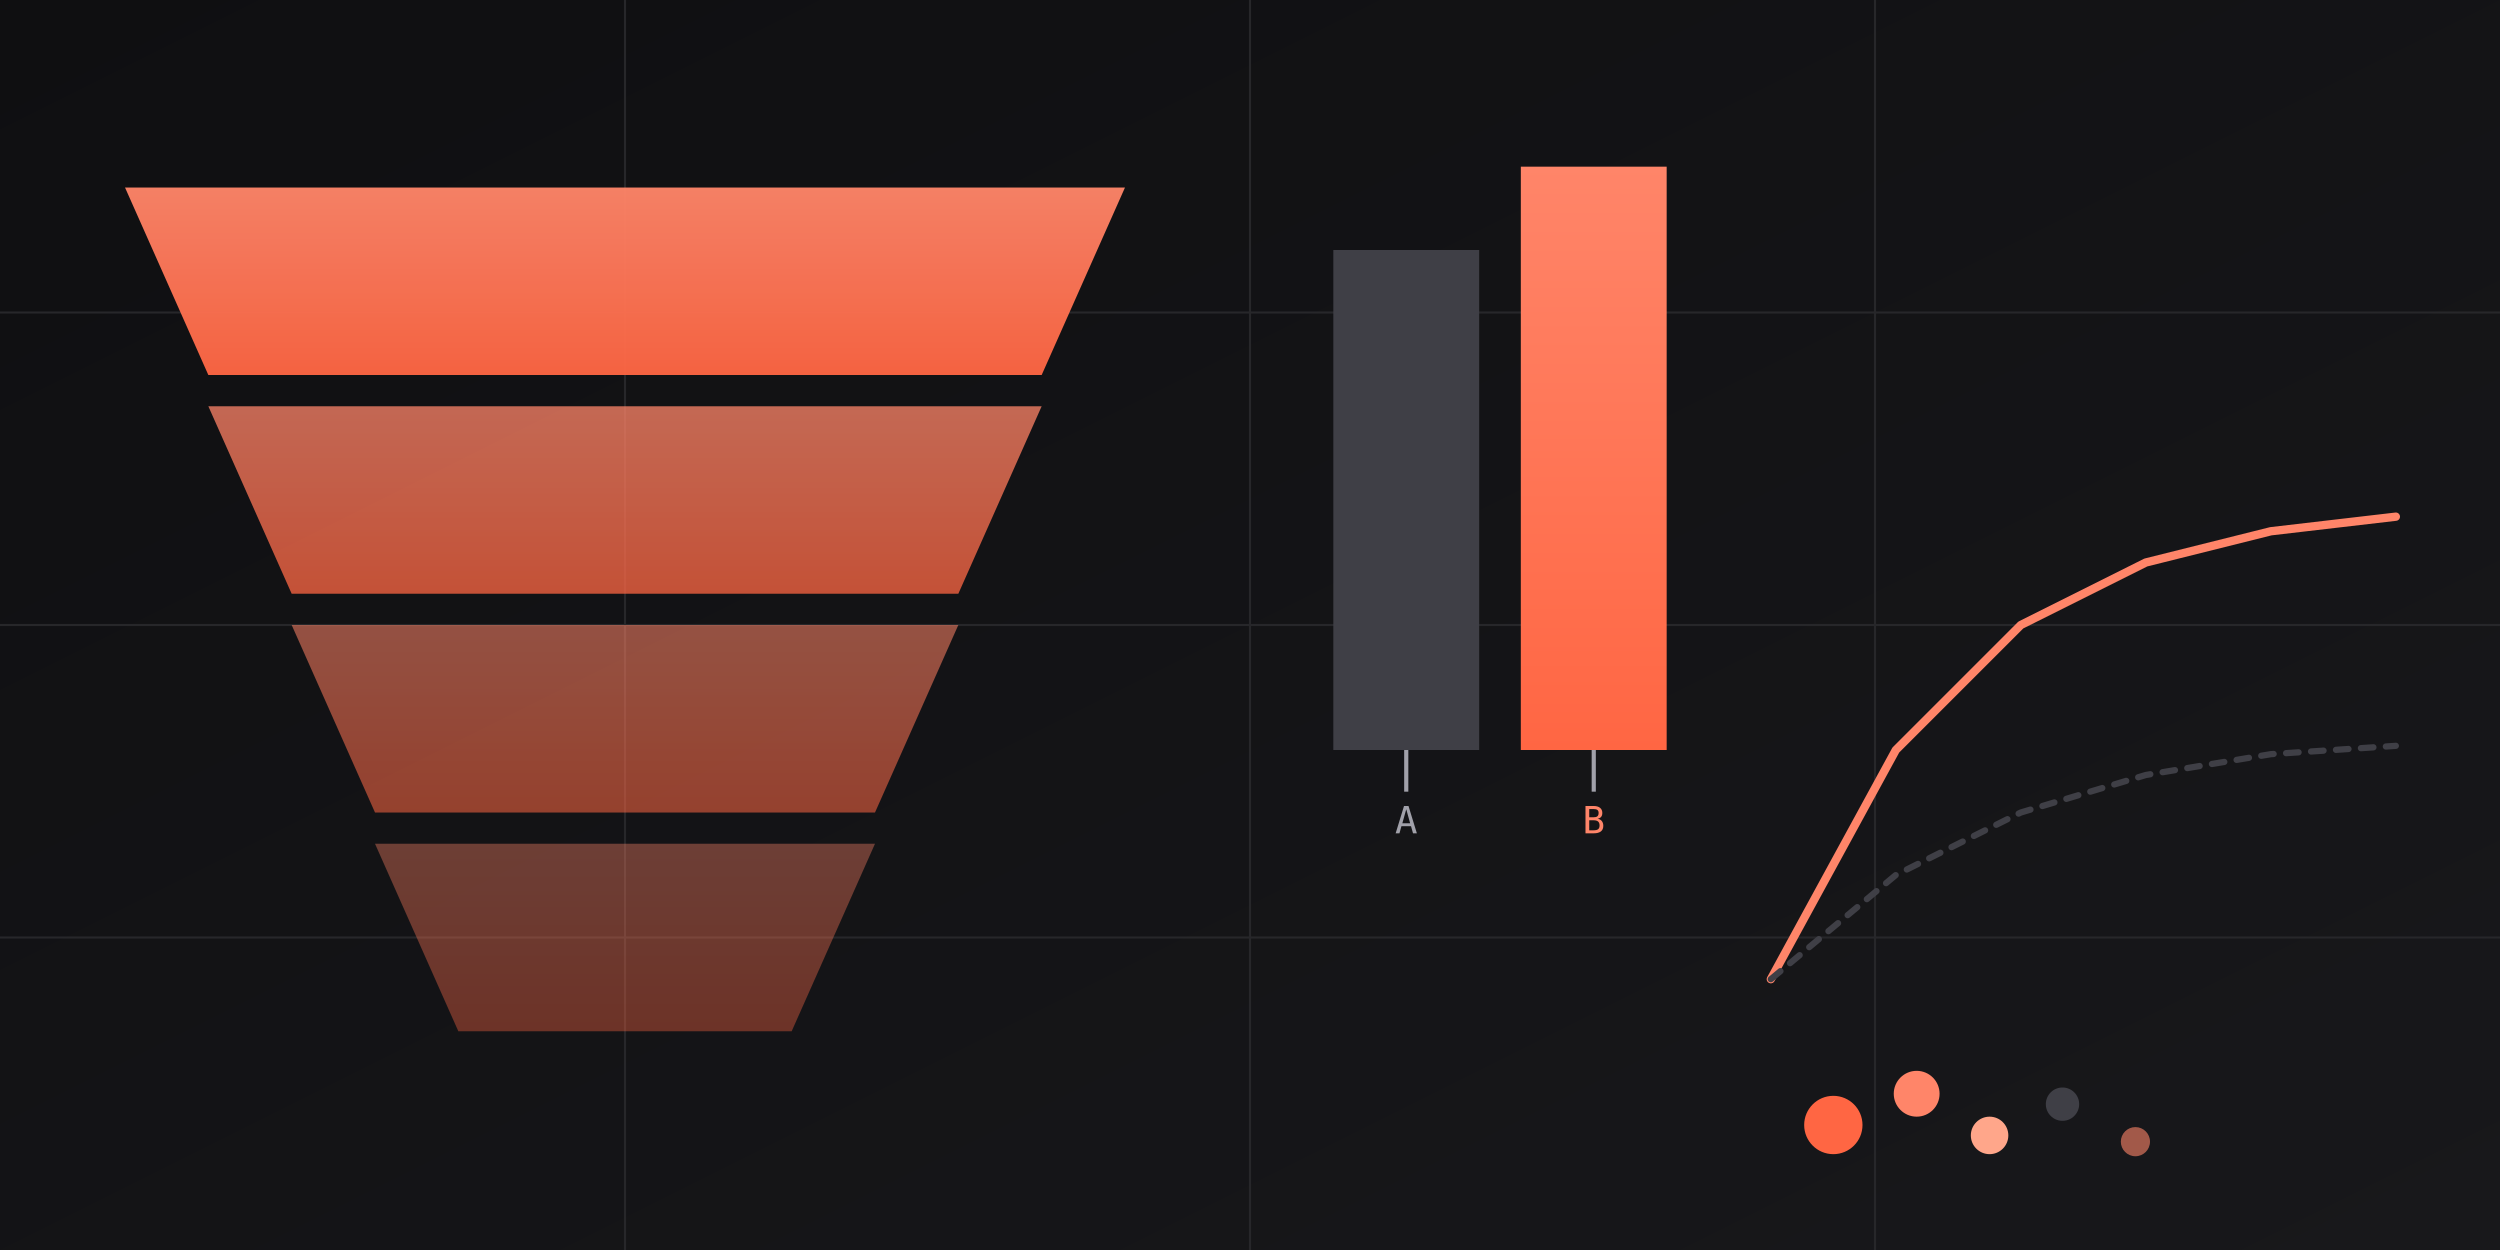
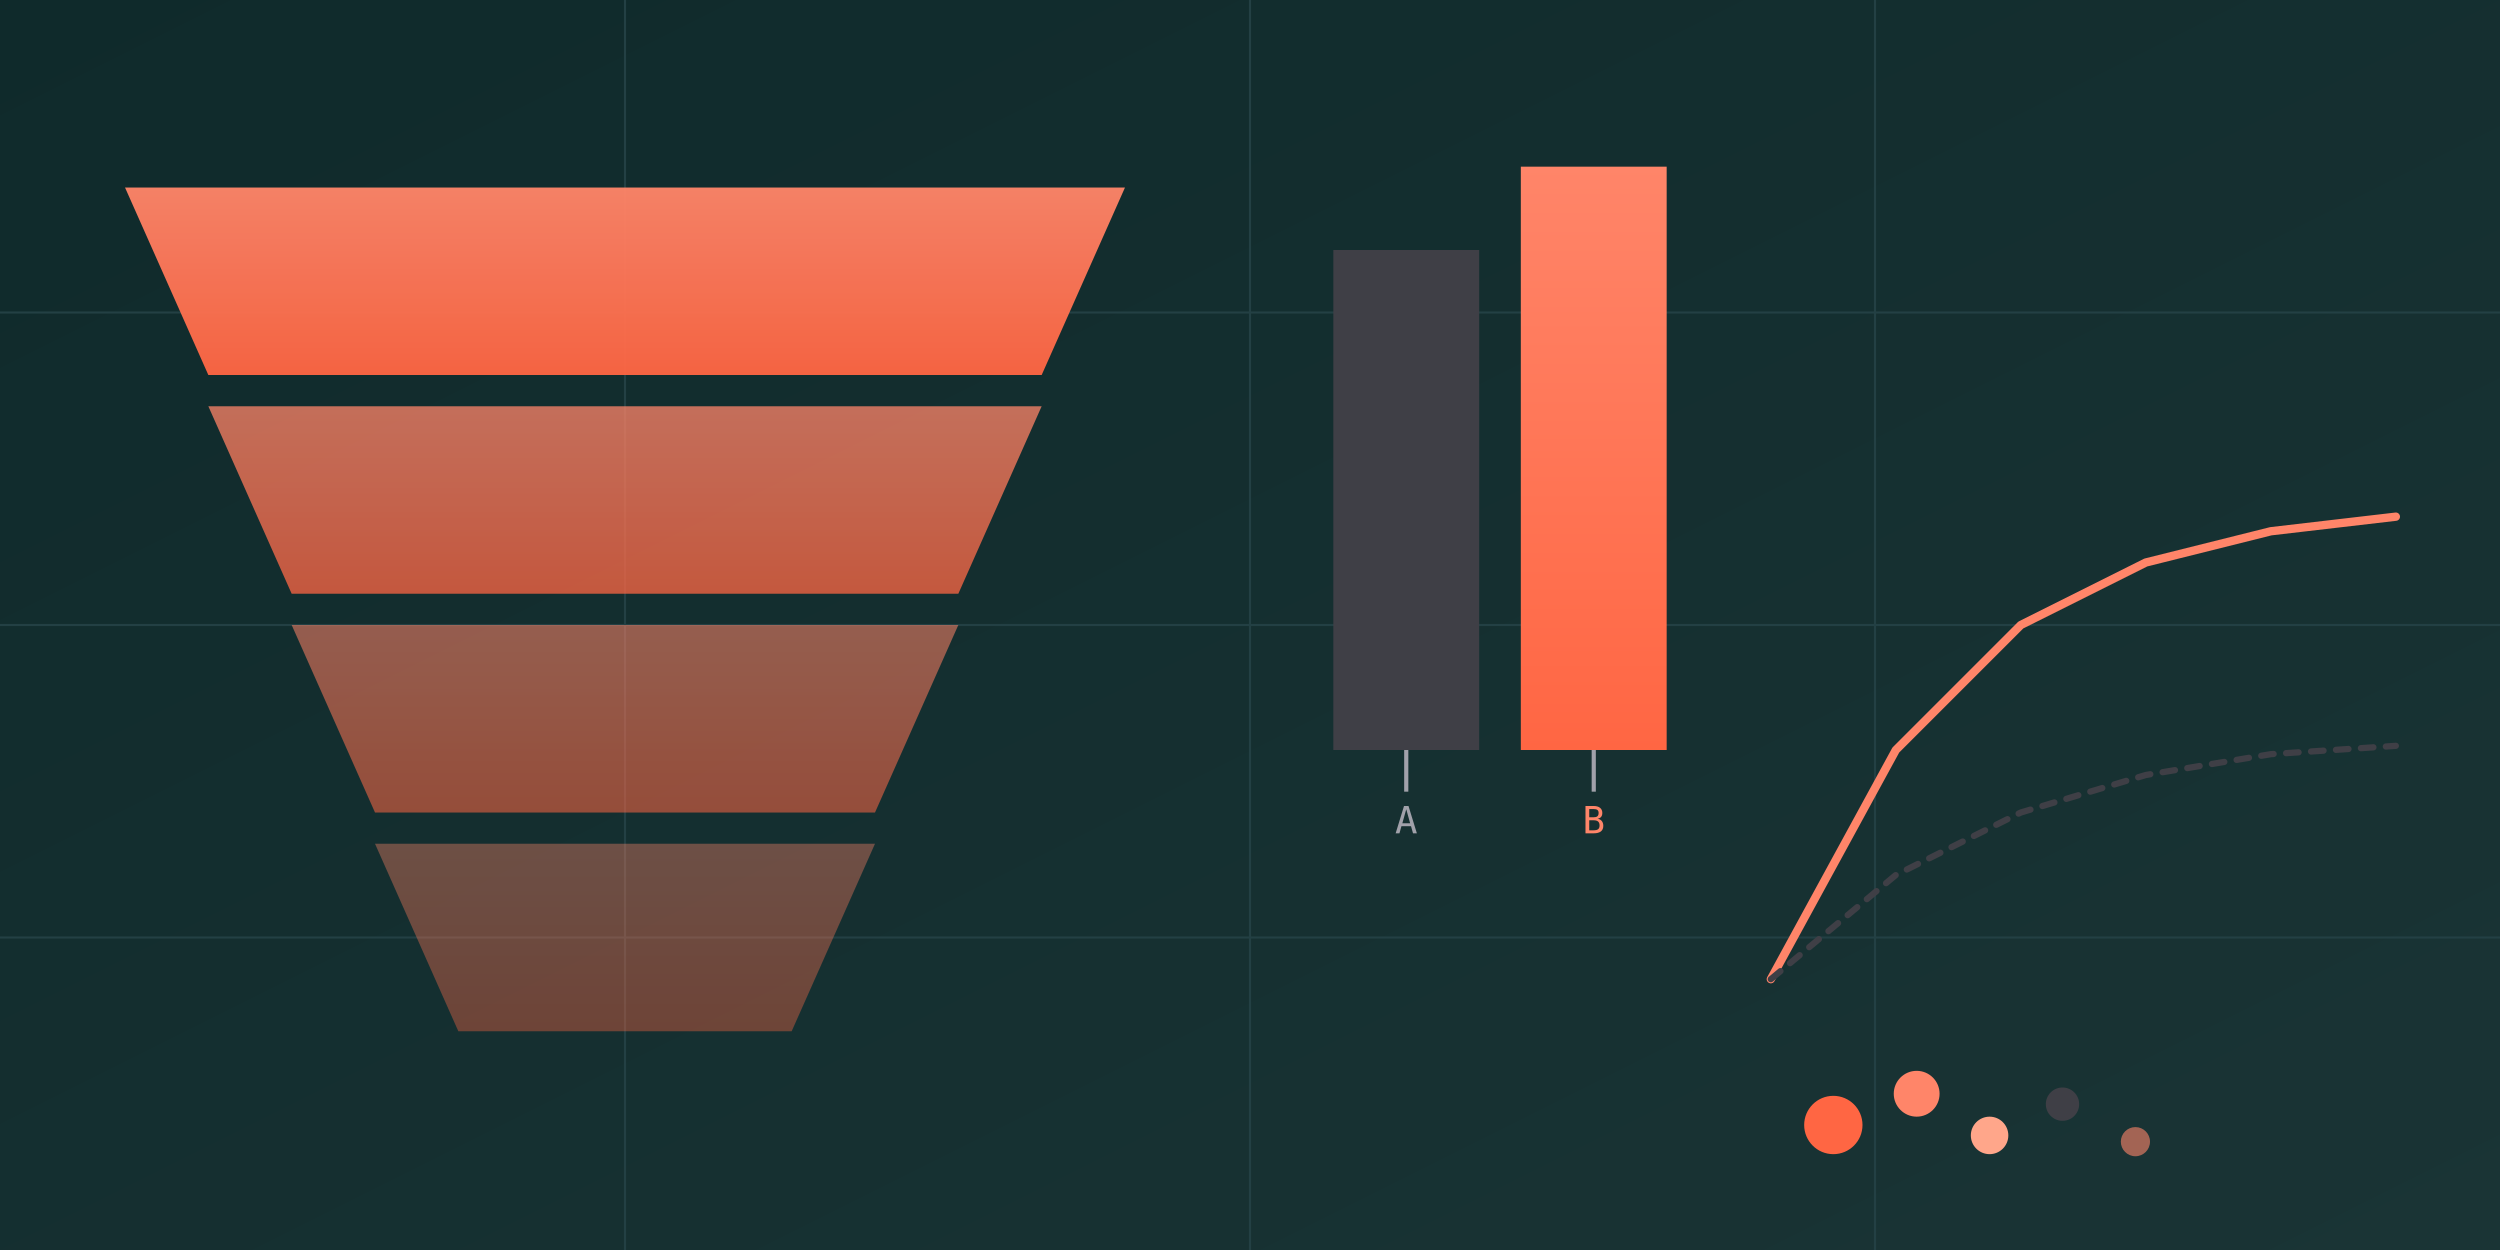
<svg xmlns="http://www.w3.org/2000/svg" viewBox="0 0 1200 600" role="img" aria-label="Volta Neobank analytics: funnel, A/B test, retention, segmentation">
  <defs>
    <linearGradient id="bg" x1="0" y1="0" x2="1" y2="1">
-       <stop offset="0" stop-color="#0f0f11" />
-       <stop offset="1" stop-color="#18181b" />
+       <stop offset="0" stop-color="#0f2a2b" />
+       <stop offset="1" stop-color="#1a3435" />
    </linearGradient>
    <linearGradient id="accent" x1="0" y1="0" x2="0" y2="1">
      <stop offset="0" stop-color="#ff8569" />
      <stop offset="1" stop-color="#ff6643" />
    </linearGradient>
  </defs>
  <rect width="1200" height="600" fill="url(#bg)" />
-   <g stroke="#27272a" stroke-width="1">
+   <g stroke="#234044" stroke-width="1">
    <line x1="0" y1="150" x2="1200" y2="150" />
    <line x1="0" y1="300" x2="1200" y2="300" />
    <line x1="0" y1="450" x2="1200" y2="450" />
    <line x1="300" y1="0" x2="300" y2="600" />
    <line x1="600" y1="0" x2="600" y2="600" />
    <line x1="900" y1="0" x2="900" y2="600" />
  </g>
  <g>
    <polygon points="60,90 540,90 500,180 100,180" fill="url(#accent)" opacity="0.95" />
    <polygon points="100,195 500,195 460,285 140,285" fill="url(#accent)" opacity="0.75" />
    <polygon points="140,300 460,300 420,390 180,390" fill="url(#accent)" opacity="0.55" />
    <polygon points="180,405 420,405 380,495 220,495" fill="url(#accent)" opacity="0.38" />
  </g>
  <g>
    <rect x="640" y="120" width="70" height="240" fill="#3f3f46" />
    <rect x="730" y="80" width="70" height="280" fill="url(#accent)" />
    <line x1="675" y1="360" x2="675" y2="380" stroke="#a1a1aa" stroke-width="2" />
    <line x1="765" y1="360" x2="765" y2="380" stroke="#a1a1aa" stroke-width="2" />
    <text x="675" y="400" font-family="SF Mono, Monaco, monospace" font-size="18" fill="#a1a1aa" text-anchor="middle">A</text>
    <text x="765" y="400" font-family="SF Mono, Monaco, monospace" font-size="18" fill="#ff8569" text-anchor="middle">B</text>
  </g>
  <polyline points="850,470 910,360 970,300 1030,270 1090,255 1150,248" fill="none" stroke="#ff8569" stroke-width="4" stroke-linecap="round" stroke-linejoin="round" />
  <polyline points="850,470 910,420 970,390 1030,372 1090,362 1150,358" fill="none" stroke="#3f3f46" stroke-width="3" stroke-dasharray="6 6" stroke-linecap="round" />
  <g>
    <circle cx="880" cy="540" r="14" fill="#ff6643" />
    <circle cx="920" cy="525" r="11" fill="#ff8569" />
    <circle cx="955" cy="545" r="9" fill="#ffa68a" />
    <circle cx="990" cy="530" r="8" fill="#3f3f46" />
    <circle cx="1025" cy="548" r="7" fill="#ff8569" opacity="0.6" />
  </g>
</svg>
